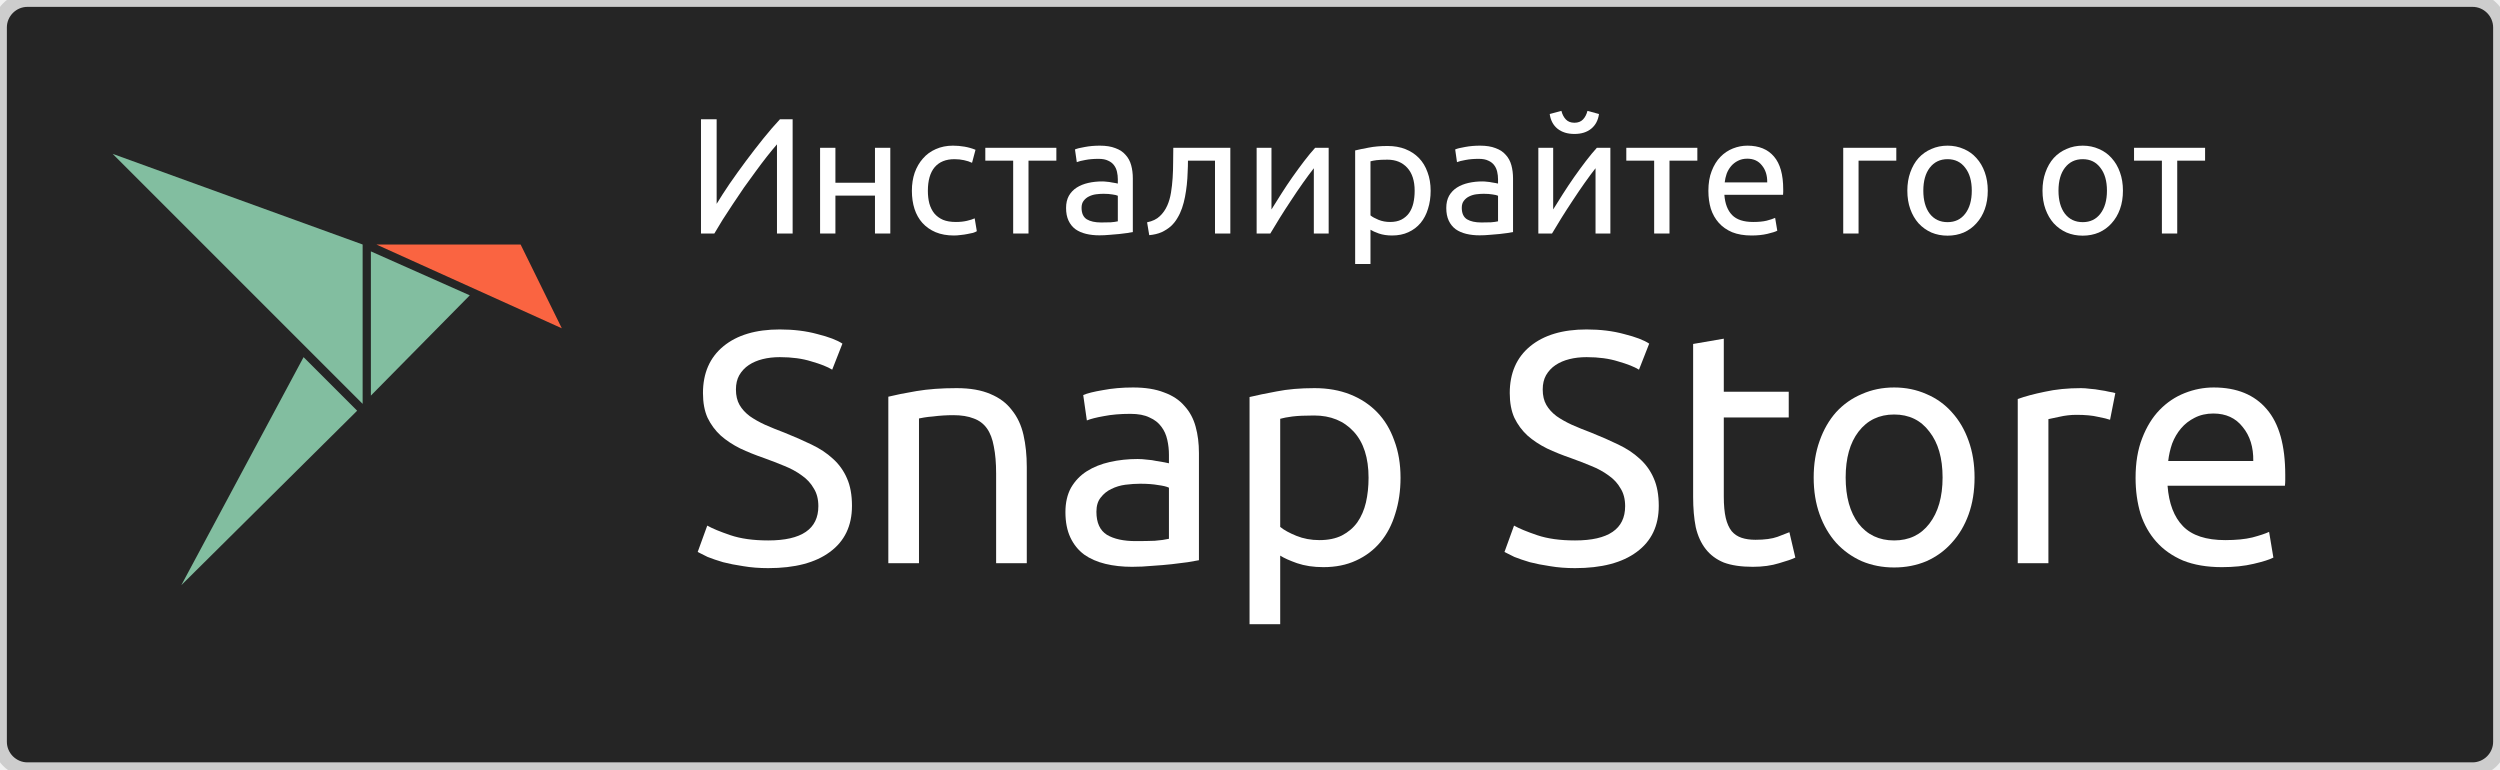
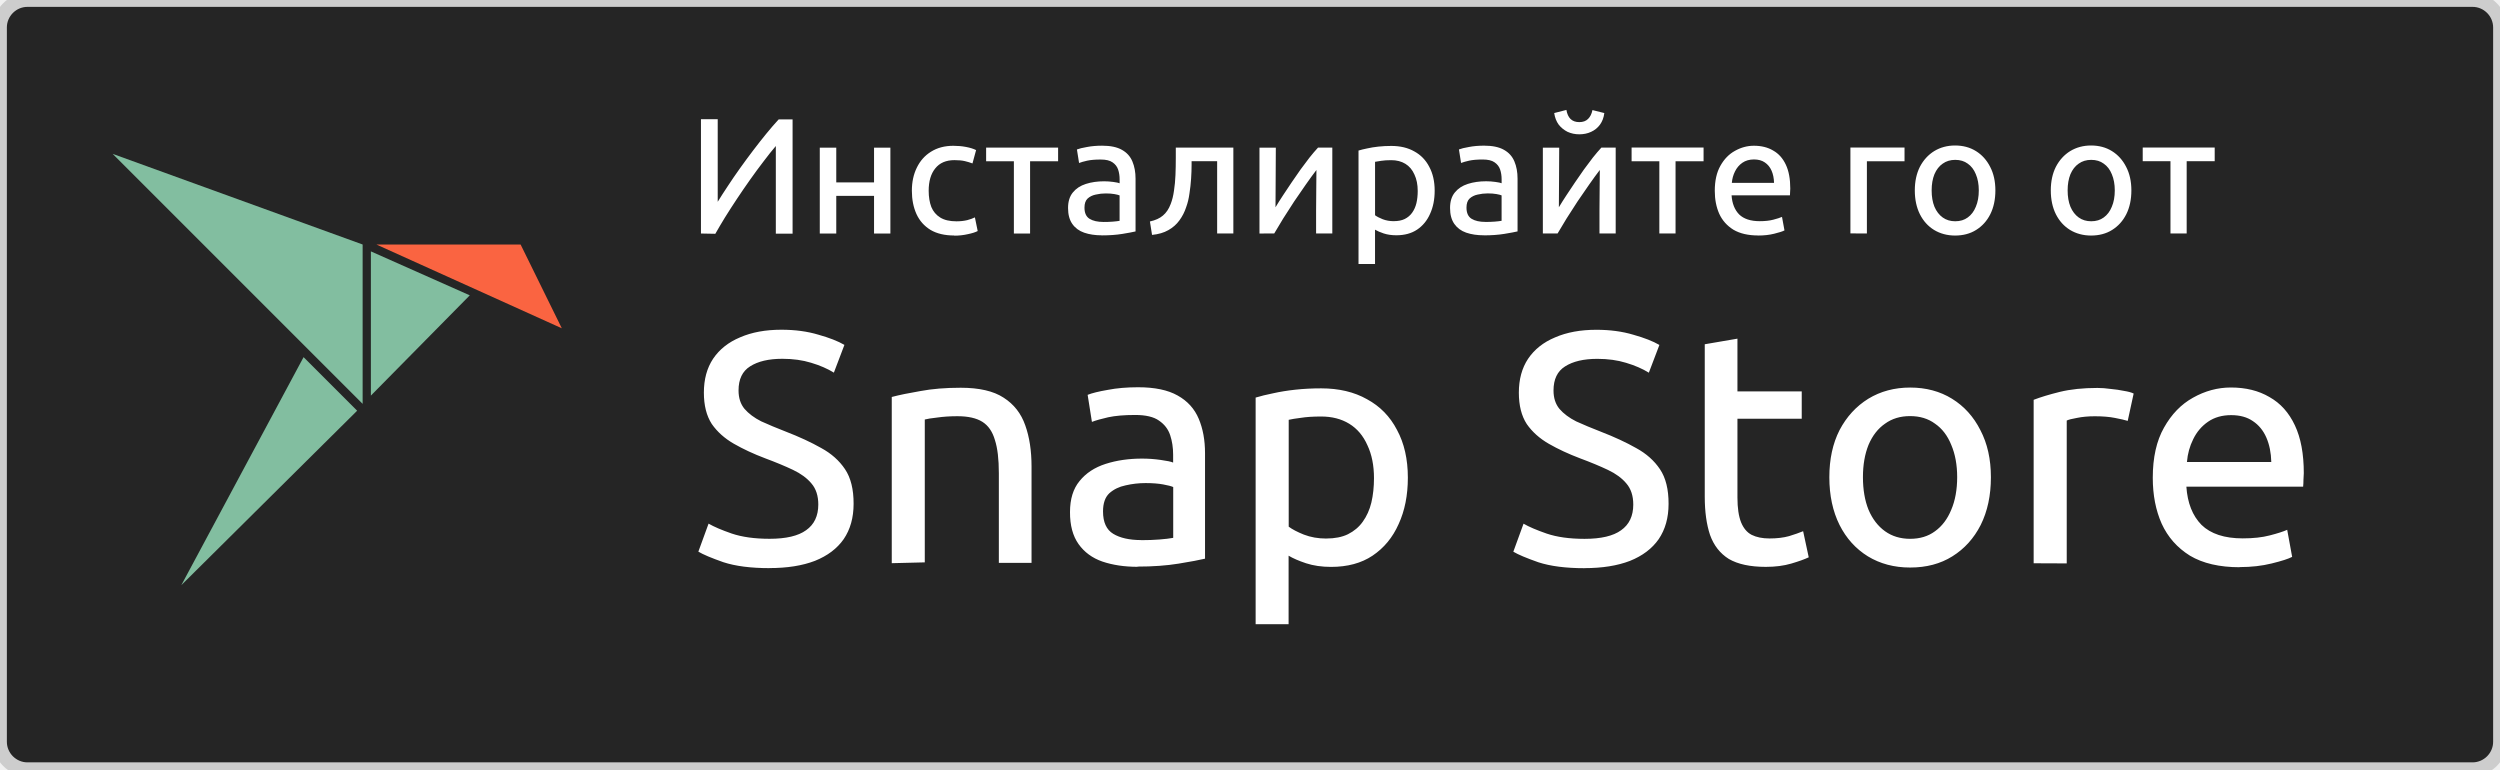
- <svg xmlns="http://www.w3.org/2000/svg" width="182" height="56" version="1.1" viewBox="0 0 182 56" xml:space="preserve">
-   <style type="text/css">.st3{fill:#fff}.st4{font-family:'Ubuntu'}</style>
-   <g id="Black-badge">
-     <path id="Rectangle-path" d="M2 0h178c1.1 0 2 .9 2 2v52c0 1.1-.9 2-2 2H2c-1.1 0-2-.9-2-2V2C0 .9.9 0 2 0z" clip-rule="evenodd" fill="#252525" fill-rule="evenodd" stroke="#cdcdcd" />
-     <g id="logo" transform="translate(8 11)">
-       <path id="body" d="M19 17.8V7.3l7.2 3.2-7.2 7.3zM5.2 31.6L14.1 15l3.9 3.9L5.2 31.6zM.2.2l18.2 6.6v11.6L.2.2z" fill="#82bea0" />
-       <path id="head" d="M29.9 6.8H19.4l13.5 6.1z" fill="#fa6441" />
-     </g>
-     <g class="st3 st4" transform="translate(50 17)" fill="#fff" aria-label="Инсталирайте го от">
-       <path d="m1.032 0v-8.316h1.14v6.156q0.384-0.636 0.936-1.452 0.564-0.816 1.188-1.656 0.636-0.852 1.272-1.644 0.648-0.804 1.212-1.404h0.924v8.316h-1.14v-6.492q-0.336 0.384-0.732 0.888t-0.816 1.08q-0.42 0.564-0.852 1.176-0.42 0.612-0.816 1.212-0.396 0.588-0.744 1.14-0.336 0.552-0.6 0.996z" />
-       <path d="m14.814 0h-1.116v-2.76h-2.88v2.76h-1.116v-6.24h1.116v2.544h2.88v-2.544h1.116z" />
-       <path d="m19.445 0.144q-0.756 0-1.332-0.24-0.564-0.24-0.96-0.672-0.384-0.432-0.576-1.02-0.192-0.6-0.192-1.32t0.204-1.32q0.216-0.6 0.6-1.032 0.384-0.444 0.936-0.684 0.564-0.252 1.248-0.252 0.42 0 0.84 0.072t0.804 0.228l-0.252 0.948q-0.252-0.12-0.588-0.192-0.324-0.072-0.696-0.072-0.936 0-1.44 0.588-0.492 0.588-0.492 1.716 0 0.504 0.108 0.924 0.12 0.42 0.36 0.72 0.252 0.3 0.636 0.468 0.384 0.156 0.936 0.156 0.444 0 0.804-0.084t0.564-0.18l0.156 0.936q-0.096 0.06-0.276 0.12-0.18 0.048-0.408 0.084-0.228 0.048-0.492 0.072-0.252 0.036-0.492 0.036z" />
-       <path d="m26.903-6.24v0.936h-2.028v5.304h-1.116v-5.304h-2.028v-0.936z" />
-       <path d="m30.166-0.804q0.396 0 0.696-0.012 0.312-0.024 0.516-0.072v-1.86q-0.12-0.06-0.396-0.096-0.264-0.048-0.648-0.048-0.252 0-0.54 0.036-0.276 0.036-0.516 0.156-0.228 0.108-0.384 0.312-0.156 0.192-0.156 0.516 0 0.6 0.384 0.84 0.384 0.228 1.044 0.228zm-0.096-5.592q0.672 0 1.128 0.18 0.468 0.168 0.744 0.492 0.288 0.312 0.408 0.756 0.12 0.432 0.12 0.96v3.9q-0.144 0.024-0.408 0.072-0.252 0.036-0.576 0.072t-0.708 0.06q-0.372 0.036-0.744 0.036-0.528 0-0.972-0.108t-0.768-0.336q-0.324-0.24-0.504-0.624t-0.18-0.924q0-0.516 0.204-0.888 0.216-0.372 0.576-0.6t0.84-0.336 1.008-0.108q0.168 0 0.348 0.024 0.18 0.012 0.336 0.048 0.168 0.024 0.288 0.048t0.168 0.036v-0.312q0-0.276-0.06-0.54-0.06-0.276-0.216-0.48-0.156-0.216-0.432-0.336-0.264-0.132-0.696-0.132-0.552 0-0.972 0.084-0.408 0.072-0.612 0.156l-0.132-0.924q0.216-0.096 0.72-0.18 0.504-0.096 1.092-0.096z" />
-       <path d="m36.484-5.304q0 0.396-0.024 0.852-0.012 0.444-0.06 0.9-0.048 0.444-0.132 0.888-0.084 0.432-0.216 0.816-0.132 0.384-0.336 0.72-0.192 0.336-0.48 0.6-0.288 0.252-0.672 0.432-0.384 0.168-0.9 0.216l-0.156-0.936q0.588-0.12 0.924-0.444 0.348-0.324 0.552-0.792 0.18-0.408 0.264-0.924t0.12-1.068q0.036-0.564 0.036-1.128 0.012-0.564 0.012-1.068h4.152v6.24h-1.116v-5.304z" />
-       <path d="m46.727-6.24v6.24h-1.08v-4.752q-0.36 0.456-0.792 1.068-0.432 0.612-0.864 1.272-0.432 0.648-0.828 1.284-0.396 0.636-0.684 1.128h-0.996v-6.24h1.08v4.488q0.312-0.516 0.708-1.128 0.396-0.624 0.816-1.224 0.432-0.612 0.852-1.164 0.432-0.564 0.804-0.972z" />
-       <path d="m52.987-3.108q0-1.092-0.54-1.68t-1.44-0.588q-0.504 0-0.792 0.036-0.276 0.036-0.444 0.084v3.936q0.204 0.168 0.588 0.324 0.384 0.156 0.84 0.156 0.48 0 0.816-0.168 0.348-0.18 0.564-0.48 0.216-0.312 0.312-0.72 0.096-0.42 0.096-0.9zm1.164 0q0 0.708-0.192 1.308-0.18 0.6-0.54 1.032-0.36 0.432-0.888 0.672-0.516 0.24-1.188 0.24-0.54 0-0.96-0.144-0.408-0.144-0.612-0.276v2.496h-1.116v-8.268q0.396-0.096 0.984-0.204 0.6-0.12 1.38-0.12 0.72 0 1.296 0.228t0.984 0.648 0.624 1.032q0.228 0.6 0.228 1.356z" />
-       <path d="m57.845-0.804q0.396 0 0.696-0.012 0.312-0.024 0.516-0.072v-1.86q-0.12-0.06-0.396-0.096-0.264-0.048-0.648-0.048-0.252 0-0.54 0.036-0.276 0.036-0.516 0.156-0.228 0.108-0.384 0.312-0.156 0.192-0.156 0.516 0 0.6 0.384 0.84 0.384 0.228 1.044 0.228zm-0.096-5.592q0.672 0 1.128 0.18 0.468 0.168 0.744 0.492 0.288 0.312 0.408 0.756 0.12 0.432 0.12 0.96v3.9q-0.144 0.024-0.408 0.072-0.252 0.036-0.576 0.072t-0.708 0.06q-0.372 0.036-0.744 0.036-0.528 0-0.972-0.108-0.444-0.108-0.768-0.336-0.324-0.24-0.504-0.624t-0.18-0.924q0-0.516 0.204-0.888 0.216-0.372 0.576-0.6t0.84-0.336q0.48-0.108 1.008-0.108 0.168 0 0.348 0.024 0.18 0.012 0.336 0.048 0.168 0.024 0.288 0.048 0.12 0.024 0.168 0.036v-0.312q0-0.276-0.06-0.54-0.06-0.276-0.216-0.48-0.156-0.216-0.432-0.336-0.264-0.132-0.696-0.132-0.552 0-0.972 0.084-0.408 0.072-0.612 0.156l-0.132-0.924q0.216-0.096 0.72-0.18 0.504-0.096 1.092-0.096z" />
-       <path d="m67.235-6.24v6.24h-1.08v-4.752q-0.36 0.456-0.792 1.068t-0.864 1.272q-0.432 0.648-0.828 1.284t-0.684 1.128h-0.996v-6.24h1.08v4.488q0.312-0.516 0.708-1.128 0.396-0.624 0.816-1.224 0.432-0.612 0.852-1.164 0.432-0.564 0.804-0.972zm-2.616-1.008q-0.756 0-1.236-0.384-0.468-0.384-0.564-1.068l0.852-0.228q0.096 0.384 0.324 0.624t0.624 0.24 0.624-0.24 0.324-0.624l0.84 0.228q-0.096 0.684-0.564 1.068t-1.224 0.384z" />
-       <path d="m73.567-6.24v0.936h-2.028v5.304h-1.116v-5.304h-2.028v-0.936z" />
-       <path d="m74.37-3.108q0-0.828 0.24-1.44 0.24-0.624 0.636-1.032t0.912-0.612q0.516-0.204 1.056-0.204 1.26 0 1.932 0.792 0.672 0.78 0.672 2.388 0 0.072 0 0.192 0 0.108-0.012 0.204h-4.272q0.072 0.972 0.564 1.476 0.492 0.504 1.536 0.504 0.588 0 0.984-0.096 0.408-0.108 0.612-0.204l0.156 0.936q-0.204 0.108-0.72 0.228-0.504 0.12-1.152 0.12-0.816 0-1.416-0.24-0.588-0.252-0.972-0.684t-0.576-1.02q-0.18-0.6-0.18-1.308zm4.284-0.612q0.012-0.756-0.384-1.236-0.384-0.492-1.068-0.492-0.384 0-0.684 0.156-0.288 0.144-0.492 0.384t-0.324 0.552q-0.108 0.312-0.144 0.636z" />
-       <path d="m88.051-5.304h-2.748v5.304h-1.116v-6.24h3.864z" />
-       <path d="m94.71-3.12q0 0.744-0.216 1.344-0.216 0.6-0.612 1.032-0.384 0.432-0.924 0.672-0.54 0.228-1.176 0.228-0.636 0-1.176-0.228-0.54-0.24-0.936-0.672-0.384-0.432-0.6-1.032-0.216-0.6-0.216-1.344 0-0.732 0.216-1.332 0.216-0.612 0.6-1.044 0.396-0.432 0.936-0.66 0.54-0.24 1.176-0.24 0.636 0 1.176 0.24 0.54 0.228 0.924 0.66 0.396 0.432 0.612 1.044 0.216 0.6 0.216 1.332zm-1.164 0q0-1.056-0.48-1.668-0.468-0.624-1.284-0.624-0.816 0-1.296 0.624-0.468 0.612-0.468 1.668t0.468 1.68q0.48 0.612 1.296 0.612 0.816 0 1.284-0.612 0.48-0.624 0.48-1.68z" />
-       <path d="m104.55-3.12q0 0.744-0.216 1.344t-0.612 1.032q-0.384 0.432-0.924 0.672-0.54 0.228-1.176 0.228t-1.176-0.228q-0.54-0.24-0.936-0.672-0.384-0.432-0.6-1.032-0.216-0.6-0.216-1.344 0-0.732 0.216-1.332 0.216-0.612 0.6-1.044 0.396-0.432 0.936-0.66 0.54-0.24 1.176-0.24t1.176 0.24q0.54 0.228 0.924 0.66 0.396 0.432 0.612 1.044 0.216 0.6 0.216 1.332zm-1.164 0q0-1.056-0.48-1.668-0.468-0.624-1.284-0.624t-1.296 0.624q-0.468 0.612-0.468 1.668t0.468 1.68q0.48 0.612 1.296 0.612t1.284-0.612q0.48-0.624 0.48-1.68z" />
-       <path d="m110.53-6.24v0.936h-2.028v5.304h-1.116v-5.304h-2.028v-0.936z" />
-     </g>
-     <g class="st3 st4" transform="translate(50 41)" fill="#fff" aria-label="Snap Store">
-       <path d="m5.928-1.656q3.648 0 3.648-2.496 0-0.768-0.336-1.296-0.312-0.552-0.864-0.936-0.552-0.408-1.272-0.696-0.696-0.288-1.488-0.576-0.912-0.312-1.728-0.696-0.816-0.408-1.416-0.936-0.6-0.552-0.96-1.296-0.336-0.744-0.336-1.8 0-2.184 1.488-3.408t4.104-1.224q1.512 0 2.736 0.336 1.248 0.312 1.824 0.696l-0.744 1.896q-0.504-0.312-1.512-0.6-0.984-0.312-2.304-0.312-0.672 0-1.248 0.144t-1.008 0.432-0.696 0.744q-0.24 0.432-0.24 1.032 0 0.672 0.264 1.128t0.744 0.816q0.48 0.336 1.104 0.624 0.648 0.288 1.416 0.576 1.08 0.432 1.968 0.864 0.912 0.432 1.56 1.032 0.672 0.6 1.032 1.44 0.36 0.816 0.36 1.992 0 2.184-1.608 3.36-1.584 1.176-4.488 1.176-0.984 0-1.824-0.144-0.816-0.12-1.464-0.288-0.648-0.192-1.128-0.384-0.456-0.216-0.72-0.36l0.696-1.92q0.552 0.312 1.68 0.696t2.76 0.384z" />
-       <path d="m14.67-12.12q0.768-0.192 2.04-0.408t2.928-0.216q1.488 0 2.472 0.432 0.984 0.408 1.56 1.176 0.6 0.744 0.84 1.8t0.24 2.328v7.008h-2.232v-6.528q0-1.152-0.168-1.968-0.144-0.816-0.504-1.32t-0.96-0.72q-0.6-0.24-1.488-0.24-0.36 0-0.744 0.024t-0.744 0.072q-0.336 0.024-0.624 0.072-0.264 0.048-0.384 0.072v10.536h-2.232z" />
-       <path d="m32.675-1.608q0.792 0 1.392-0.024 0.624-0.048 1.032-0.144v-3.72q-0.24-0.12-0.792-0.192-0.528-0.096-1.296-0.096-0.504 0-1.08 0.072-0.552 0.072-1.032 0.312-0.456 0.216-0.768 0.624-0.312 0.384-0.312 1.032 0 1.2 0.768 1.68 0.768 0.456 2.088 0.456zm-0.192-11.184q1.344 0 2.256 0.36 0.936 0.336 1.488 0.984 0.576 0.624 0.816 1.512 0.24 0.864 0.24 1.92v7.8q-0.288 0.048-0.816 0.144-0.504 0.072-1.152 0.144t-1.416 0.12q-0.744 0.072-1.488 0.072-1.056 0-1.944-0.216t-1.536-0.672q-0.648-0.48-1.008-1.248t-0.36-1.848q0-1.032 0.408-1.776 0.432-0.744 1.152-1.2t1.68-0.672 2.016-0.216q0.336 0 0.696 0.048 0.36 0.024 0.672 0.096 0.336 0.048 0.576 0.096t0.336 0.072v-0.624q0-0.552-0.12-1.08-0.12-0.552-0.432-0.96-0.312-0.432-0.864-0.672-0.528-0.264-1.392-0.264-1.104 0-1.944 0.168-0.816 0.144-1.224 0.312l-0.264-1.848q0.432-0.192 1.44-0.36 1.008-0.192 2.184-0.192z" />
-       <path d="m49.631-6.216q0-2.184-1.08-3.36t-2.88-1.176q-1.008 0-1.584 0.072-0.552 0.072-0.888 0.168v7.872q0.408 0.336 1.176 0.648t1.68 0.312q0.96 0 1.632-0.336 0.696-0.36 1.128-0.96 0.432-0.624 0.624-1.44 0.192-0.84 0.192-1.8zm2.328 0q0 1.416-0.384 2.616-0.36 1.2-1.08 2.064t-1.776 1.344q-1.032 0.48-2.376 0.48-1.08 0-1.92-0.288-0.816-0.288-1.224-0.552v4.992h-2.232v-16.536q0.792-0.192 1.968-0.408 1.2-0.24 2.76-0.24 1.44 0 2.592 0.456t1.968 1.296 1.248 2.064q0.456 1.2 0.456 2.712z" />
-       <path d="m64.662-1.656q3.648 0 3.648-2.496 0-0.768-0.336-1.296-0.312-0.552-0.864-0.936-0.552-0.408-1.272-0.696-0.696-0.288-1.488-0.576-0.912-0.312-1.728-0.696-0.816-0.408-1.416-0.936-0.6-0.552-0.96-1.296-0.336-0.744-0.336-1.8 0-2.184 1.488-3.408t4.104-1.224q1.512 0 2.736 0.336 1.248 0.312 1.824 0.696l-0.744 1.896q-0.504-0.312-1.512-0.6-0.984-0.312-2.304-0.312-0.672 0-1.248 0.144t-1.008 0.432-0.696 0.744q-0.24 0.432-0.24 1.032 0 0.672 0.264 1.128t0.744 0.816q0.48 0.336 1.104 0.624 0.648 0.288 1.416 0.576 1.08 0.432 1.968 0.864 0.912 0.432 1.56 1.032 0.672 0.6 1.032 1.44 0.36 0.816 0.36 1.992 0 2.184-1.608 3.36-1.584 1.176-4.488 1.176-0.984 0-1.824-0.144-0.816-0.12-1.464-0.288-0.648-0.192-1.128-0.384-0.456-0.216-0.72-0.36l0.696-1.92q0.552 0.312 1.68 0.696t2.76 0.384z" />
-       <path d="m75.492-12.48h4.728v1.872h-4.728v5.76q0 0.936 0.144 1.56 0.144 0.6 0.432 0.96 0.288 0.336 0.72 0.48t1.008 0.144q1.008 0 1.608-0.216 0.624-0.24 0.864-0.336l0.432 1.848q-0.336 0.168-1.176 0.408-0.84 0.264-1.92 0.264-1.272 0-2.112-0.312-0.816-0.336-1.32-0.984t-0.72-1.584q-0.192-0.96-0.192-2.208v-11.136l2.232-0.384z" />
-       <path d="m93.748-6.24q0 1.488-0.432 2.688t-1.224 2.064q-0.768 0.864-1.848 1.344-1.08 0.456-2.352 0.456t-2.352-0.456q-1.08-0.48-1.872-1.344-0.768-0.864-1.2-2.064t-0.432-2.688q0-1.464 0.432-2.664 0.432-1.224 1.2-2.088 0.792-0.864 1.872-1.32 1.08-0.48 2.352-0.48t2.352 0.48q1.08 0.456 1.848 1.32 0.792 0.864 1.224 2.088 0.432 1.2 0.432 2.664zm-2.328 0q0-2.112-0.96-3.336-0.936-1.248-2.568-1.248t-2.592 1.248q-0.936 1.224-0.936 3.336t0.936 3.36q0.96 1.224 2.592 1.224t2.568-1.224q0.96-1.248 0.96-3.36z" />
-       <path d="m101.5-12.744q0.288 0 0.648 0.048 0.384 0.024 0.744 0.096 0.36 0.048 0.648 0.12 0.312 0.048 0.456 0.096l-0.384 1.944q-0.264-0.096-0.888-0.216-0.6-0.144-1.56-0.144-0.624 0-1.248 0.144-0.6 0.12-0.792 0.168v10.488h-2.232v-11.952q0.792-0.288 1.968-0.528 1.176-0.264 2.64-0.264z" />
-       <path d="m105.47-6.216q0-1.656 0.48-2.88 0.48-1.248 1.272-2.064t1.824-1.224 2.112-0.408q2.52 0 3.864 1.584 1.344 1.56 1.344 4.776 0 0.144 0 0.384 0 0.216-0.024 0.408h-8.544q0.144 1.944 1.128 2.952t3.072 1.008q1.176 0 1.968-0.192 0.816-0.216 1.224-0.408l0.312 1.872q-0.408 0.216-1.44 0.456-1.008 0.24-2.304 0.24-1.632 0-2.832-0.48-1.176-0.504-1.944-1.368t-1.152-2.04q-0.36-1.2-0.36-2.616zm8.568-1.224q0.024-1.512-0.768-2.472-0.768-0.984-2.136-0.984-0.768 0-1.368 0.312-0.576 0.288-0.984 0.768t-0.648 1.104q-0.216 0.624-0.288 1.272z" />
+ <svg xmlns="http://www.w3.org/2000/svg" id="a" enable-background="new 0 0 182 56" version="1.1" viewBox="0 0 182 56">
+   <style id="b" type="text/css">.st0 {
+             fill-rule: evenodd;
+             clip-rule: evenodd;
+             fill: #252525;
+             stroke: #CDCDCD;
+         }
+ 
+         .st1 {
+             fill: #82BEA0;
+         }
+ 
+         .st2 {
+             fill: #FA6441;
+         }
+ 
+         .st3 {
+             fill: #FFFFFF;
+         }
+ 
+         .st4 {
+             font-family: 'Ubuntu';
+         }
+ 
+         .st5 {
+             font-size: 12px;
+             font-weight: 500;
+         }
+ 
+         .st6 {
+             font-size: 24px;
+             font-weight: 500;
+         }</style>
+   <g id="e">
+     <g id="f">
+       <path id="g" class="st0" d="M2 0h178c1.1 0 2 .9 2 2v52c0 1.1-.9 2-2 2H2c-1.1 0-2-.9-2-2V2C0 .9.9 0 2 0z" />
+       <g id="h" transform="translate(8 11)">
+         <path id="i" class="st1" d="M19 17.8V7.3l7.2 3.2-7.2 7.3zM5.2 31.6L14.1 15l3.9 3.9L5.2 31.6zM.2.2l18.2 6.6v11.6L.2.2z" />
+         <path id="j" class="st2" d="M29.9 6.8H19.4l13.5 6.1z" />
+       </g>
+       <path id="k" class="st3 st4 st5" transform="translate(50,17)" d="m1.03 0v-8.32h1.22v6.01q0.324-0.528 0.732-1.14 0.408-0.624 0.876-1.28 0.48-0.672 0.972-1.32t0.96-1.22q0.48-0.588 0.9-1.04h1.01v8.32h-1.22v-6.38q-0.42 0.492-0.9 1.13-0.48 0.624-0.972 1.32t-0.96 1.4-0.876 1.36q-0.396 0.648-0.696 1.18zm8.65 0v-6.25h1.2v2.53h2.75v-2.53h1.19v6.25h-1.19v-2.74h-2.75v2.74zm9.79 0.144q-1.04 0-1.73-0.408-0.684-0.42-1.02-1.15-0.336-0.744-0.336-1.7 0-0.948 0.36-1.68 0.36-0.744 1.03-1.16 0.684-0.432 1.63-0.432 0.492 0 0.924 0.084 0.444 0.084 0.732 0.228l-0.264 0.972q-0.252-0.096-0.552-0.168t-0.756-0.072q-0.924 0-1.4 0.6-0.48 0.588-0.48 1.63 0 0.672 0.192 1.18 0.204 0.492 0.648 0.768t1.18 0.276q0.42 0 0.78-0.084 0.36-0.096 0.564-0.204l0.204 0.996q-0.252 0.132-0.72 0.228-0.468 0.108-0.984 0.108zm4.34-0.144v-5.26h-2.02v-0.996h5.24v0.996h-2.04v5.26zm6.4 0.132q-0.72 0-1.28-0.192-0.552-0.192-0.864-0.636t-0.312-1.16q0-0.708 0.348-1.13 0.348-0.432 0.948-0.624t1.33-0.192q0.336 0 0.672 0.048 0.348 0.048 0.456 0.096v-0.288q0-0.384-0.108-0.708t-0.408-0.528q-0.288-0.204-0.864-0.204-0.6 0-0.984 0.084-0.372 0.084-0.588 0.168l-0.156-0.984q0.24-0.096 0.732-0.18 0.492-0.096 1.1-0.096 0.912 0 1.44 0.3 0.54 0.3 0.768 0.852 0.228 0.54 0.228 1.25v3.84q-0.3 0.072-0.96 0.18t-1.5 0.108zm0.12-0.972q0.372 0 0.672-0.024 0.312-0.024 0.504-0.06v-1.85q-0.108-0.048-0.372-0.096t-0.636-0.048-0.732 0.084q-0.348 0.072-0.588 0.288-0.228 0.216-0.228 0.66 0 0.588 0.372 0.816t1.01 0.228zm3.54 0.948-0.156-0.984q0.6-0.132 0.948-0.432 0.36-0.3 0.564-0.84 0.168-0.432 0.24-0.972 0.084-0.54 0.108-1.14 0.024-0.612 0.024-1.25v-0.744h4.19v6.25h-1.18v-5.26h-1.86v0.264q0 0.456-0.036 1.01-0.036 0.54-0.12 1.08-0.072 0.54-0.24 0.996-0.168 0.516-0.492 0.96-0.312 0.432-0.804 0.708-0.48 0.276-1.19 0.348zm7.82-0.108v-6.25h1.19q0 1.22-0.012 2.34t-0.012 2q0.252-0.42 0.552-0.876t0.624-0.936 0.648-0.936q0.336-0.456 0.648-0.864 0.324-0.408 0.624-0.732h1.04v6.25h-1.18q0-0.84 0-1.67 0.012-0.828 0.012-1.58 0.012-0.756 0.012-1.37-0.36 0.468-0.78 1.07-0.408 0.588-0.84 1.22-0.42 0.636-0.804 1.25-0.372 0.6-0.648 1.08zm7.21 2.22v-8.26q0.276-0.084 0.636-0.156 0.372-0.084 0.816-0.132t0.936-0.048q0.972 0 1.67 0.396 0.708 0.384 1.09 1.12 0.396 0.732 0.396 1.74 0 0.96-0.336 1.69-0.324 0.732-0.948 1.15-0.612 0.408-1.51 0.408-0.504 0-0.912-0.132-0.396-0.132-0.636-0.276v2.5zm2.57-3.12q0.468 0 0.792-0.156 0.336-0.168 0.54-0.456 0.216-0.3 0.312-0.696 0.096-0.408 0.096-0.888 0-0.696-0.24-1.2-0.228-0.516-0.66-0.78t-1.03-0.264q-0.432 0-0.732 0.048-0.288 0.036-0.444 0.072v3.89q0.192 0.144 0.552 0.288 0.372 0.144 0.816 0.144zm6.55 1.03q-0.72 0-1.28-0.192-0.552-0.192-0.864-0.636t-0.312-1.16q0-0.708 0.348-1.13 0.348-0.432 0.948-0.624t1.33-0.192q0.336 0 0.672 0.048 0.348 0.048 0.456 0.096v-0.288q0-0.384-0.108-0.708t-0.408-0.528q-0.288-0.204-0.864-0.204-0.6 0-0.984 0.084-0.372 0.084-0.588 0.168l-0.156-0.984q0.24-0.096 0.732-0.18 0.492-0.096 1.1-0.096 0.912 0 1.44 0.3 0.54 0.3 0.768 0.852 0.228 0.54 0.228 1.25v3.84q-0.3 0.072-0.96 0.18t-1.5 0.108zm0.12-0.972q0.372 0 0.672-0.024 0.312-0.024 0.504-0.06v-1.85q-0.108-0.048-0.372-0.096t-0.636-0.048-0.732 0.084q-0.348 0.072-0.588 0.288-0.228 0.216-0.228 0.66 0 0.588 0.372 0.816t1.01 0.228zm4.18 0.84v-6.25h1.19q0 1.22-0.012 2.34t-0.012 2q0.252-0.42 0.552-0.876t0.624-0.936 0.648-0.936q0.336-0.456 0.648-0.864 0.324-0.408 0.624-0.732h1.04v6.25h-1.18q0-0.84 0-1.67 0.012-0.828 0.012-1.58 0.012-0.756 0.012-1.37-0.36 0.468-0.78 1.07-0.408 0.588-0.84 1.22-0.42 0.636-0.804 1.25-0.372 0.6-0.648 1.08zm2.65-7.22q-0.456 0-0.852-0.18-0.384-0.192-0.648-0.528-0.252-0.348-0.324-0.84l0.888-0.228q0.072 0.432 0.3 0.66 0.24 0.228 0.636 0.228 0.408 0 0.636-0.228 0.24-0.228 0.324-0.648l0.864 0.216q-0.06 0.492-0.312 0.84t-0.648 0.528q-0.384 0.18-0.864 0.18zm5.83 7.22v-5.26h-2.02v-0.996h5.24v0.996h-2.04v5.26zm7.2 0.144q-1.1 0-1.81-0.42-0.696-0.432-1.03-1.16-0.324-0.732-0.324-1.67 0-1.1 0.408-1.82 0.408-0.732 1.06-1.09 0.66-0.372 1.38-0.372 0.816 0 1.4 0.348 0.6 0.336 0.924 1.03 0.324 0.684 0.324 1.74 0 0.108-0.012 0.24 0 0.132-0.012 0.252h-4.25q0.06 0.888 0.552 1.39 0.504 0.492 1.5 0.492 0.576 0 0.984-0.108 0.42-0.108 0.636-0.204l0.18 0.984q-0.204 0.108-0.744 0.24-0.528 0.132-1.16 0.132zm-1.92-3.83h3.07q-0.012-0.504-0.18-0.888t-0.492-0.6q-0.312-0.216-0.792-0.216-0.492 0-0.84 0.24t-0.54 0.636q-0.192 0.384-0.228 0.828zm8.63 3.68v-6.25h3.94v0.996h-2.74v5.26zm7.63 0.156q-0.864 0-1.54-0.408-0.66-0.408-1.03-1.14-0.372-0.744-0.372-1.74 0-0.984 0.372-1.72 0.384-0.732 1.04-1.14 0.672-0.408 1.52-0.408 0.864 0 1.52 0.408t1.03 1.14q0.384 0.732 0.384 1.72 0 0.996-0.372 1.74-0.372 0.732-1.03 1.14-0.648 0.408-1.54 0.408zm0-1.04q0.54 0 0.912-0.276 0.384-0.276 0.588-0.78 0.216-0.504 0.216-1.19 0-0.672-0.216-1.18-0.204-0.504-0.588-0.768-0.372-0.276-0.912-0.276-0.528 0-0.912 0.276-0.384 0.264-0.6 0.768-0.204 0.504-0.204 1.18 0 0.684 0.204 1.19 0.216 0.504 0.6 0.78t0.912 0.276zm9.9 1.04q-0.864 0-1.54-0.408-0.66-0.408-1.03-1.14-0.372-0.744-0.372-1.74 0-0.984 0.372-1.72 0.384-0.732 1.04-1.14 0.672-0.408 1.52-0.408 0.864 0 1.52 0.408t1.03 1.14q0.384 0.732 0.384 1.72 0 0.996-0.372 1.74-0.372 0.732-1.03 1.14-0.648 0.408-1.54 0.408zm0-1.04q0.54 0 0.912-0.276 0.384-0.276 0.588-0.78 0.216-0.504 0.216-1.19 0-0.672-0.216-1.18-0.204-0.504-0.588-0.768-0.372-0.276-0.912-0.276-0.528 0-0.912 0.276-0.384 0.264-0.6 0.768-0.204 0.504-0.204 1.18 0 0.684 0.204 1.19 0.216 0.504 0.6 0.78t0.912 0.276zm5.77 0.888v-5.26h-2.02v-0.996h5.24v0.996h-2.04v5.26z" fill="#fff" aria-label="Инсталирайте го от" />
+       <path id="l" class="st3 st4 st6" transform="translate(50,41)" d="m6.02 0.36q-2.04 0-3.36-0.432-1.3-0.456-1.82-0.768l0.744-2.04q0.576 0.336 1.68 0.72 1.13 0.384 2.76 0.384 1.8 0 2.66-0.624 0.888-0.624 0.888-1.87 0-0.96-0.504-1.54-0.48-0.576-1.34-0.984t-2.02-0.84q-1.27-0.48-2.28-1.06t-1.61-1.44q-0.576-0.888-0.576-2.28 0-1.46 0.672-2.47 0.696-1.03 1.97-1.56 1.27-0.552 3-0.552 1.49 0 2.69 0.36 1.2 0.336 1.9 0.744l-0.768 2.02q-0.696-0.432-1.66-0.72-0.936-0.288-2.09-0.288-1.49 0-2.35 0.552-0.84 0.528-0.84 1.75 0 0.816 0.432 1.34 0.456 0.528 1.22 0.912 0.792 0.36 1.78 0.744 1.49 0.576 2.59 1.2 1.1 0.6 1.73 1.54t0.624 2.52q0 1.51-0.72 2.57-0.72 1.03-2.09 1.58-1.37 0.528-3.31 0.528zm8.9-0.36v-12.1q0.816-0.216 2.09-0.432 1.27-0.24 2.93-0.24 2.02 0 3.12 0.72 1.13 0.72 1.58 2.02 0.456 1.27 0.456 3v7.01h-2.38v-6.53q0-1.54-0.288-2.42-0.264-0.912-0.912-1.32t-1.82-0.408q-0.792 0-1.46 0.096-0.648 0.072-0.912 0.144v10.4zm17.9 0.264q-1.44 0-2.57-0.384-1.1-0.384-1.73-1.27t-0.624-2.33q0-1.42 0.696-2.26 0.696-0.864 1.9-1.25t2.66-0.384q0.672 0 1.34 0.096 0.696 0.096 0.912 0.192v-0.576q0-0.768-0.216-1.42t-0.816-1.06q-0.576-0.408-1.73-0.408-1.2 0-1.97 0.168-0.744 0.168-1.18 0.336l-0.312-1.97q0.48-0.192 1.46-0.36 0.984-0.192 2.21-0.192 1.82 0 2.88 0.6 1.08 0.6 1.54 1.7 0.456 1.08 0.456 2.5v7.68q-0.6 0.144-1.92 0.36t-3 0.216zm0.24-1.94q0.744 0 1.34-0.048 0.624-0.048 1.01-0.12v-3.7q-0.216-0.096-0.744-0.192t-1.27-0.096-1.46 0.168q-0.696 0.144-1.18 0.576-0.456 0.432-0.456 1.32 0 1.18 0.744 1.63t2.02 0.456zm8.35 6.12v-16.5q0.552-0.168 1.27-0.312 0.744-0.168 1.63-0.264t1.87-0.096q1.94 0 3.34 0.792 1.42 0.768 2.18 2.23 0.792 1.46 0.792 3.48 0 1.92-0.672 3.38-0.648 1.46-1.9 2.3-1.22 0.816-3.02 0.816-1.01 0-1.82-0.264-0.792-0.264-1.27-0.552v4.99zm5.14-6.24q0.936 0 1.58-0.312 0.672-0.336 1.08-0.912 0.432-0.6 0.624-1.39 0.192-0.816 0.192-1.78 0-1.39-0.48-2.4-0.456-1.03-1.32-1.56t-2.06-0.528q-0.864 0-1.46 0.096-0.576 0.072-0.888 0.144v7.78q0.384 0.288 1.1 0.576 0.744 0.288 1.63 0.288zm18.8 2.16q-2.04 0-3.36-0.432-1.3-0.456-1.82-0.768l0.744-2.04q0.576 0.336 1.68 0.72 1.13 0.384 2.76 0.384 1.8 0 2.66-0.624 0.888-0.624 0.888-1.87 0-0.96-0.504-1.54-0.48-0.576-1.34-0.984t-2.02-0.84q-1.27-0.48-2.28-1.06t-1.61-1.44q-0.576-0.888-0.576-2.28 0-1.46 0.672-2.47 0.696-1.03 1.97-1.56 1.27-0.552 3-0.552 1.49 0 2.69 0.36 1.2 0.336 1.9 0.744l-0.768 2.02q-0.696-0.432-1.66-0.72-0.936-0.288-2.09-0.288-1.49 0-2.35 0.552-0.84 0.528-0.84 1.75 0 0.816 0.432 1.34 0.456 0.528 1.22 0.912 0.792 0.36 1.78 0.744 1.49 0.576 2.59 1.2 1.1 0.6 1.73 1.54t0.624 2.52q0 1.51-0.72 2.57-0.72 1.03-2.09 1.58-1.37 0.528-3.31 0.528zm13.2-0.096q-1.7 0-2.69-0.576-0.96-0.6-1.37-1.75-0.384-1.15-0.384-2.78v-11.1l2.38-0.408v3.84h4.68v1.99h-4.68v5.74q0 1.13 0.264 1.8 0.264 0.648 0.768 0.912 0.528 0.264 1.3 0.264 0.816 0 1.42-0.168 0.624-0.192 1.03-0.36l0.408 1.9q-0.456 0.216-1.27 0.456t-1.85 0.24zm10.5 0.048q-1.73 0-3.07-0.816-1.32-0.816-2.06-2.28-0.744-1.49-0.744-3.48 0-1.97 0.744-3.43 0.768-1.46 2.09-2.28 1.34-0.816 3.05-0.816 1.73 0 3.05 0.816t2.06 2.28q0.768 1.46 0.768 3.43 0 1.99-0.744 3.48-0.744 1.46-2.06 2.28-1.3 0.816-3.07 0.816zm0-2.09q1.08 0 1.82-0.552 0.768-0.552 1.18-1.56 0.432-1.01 0.432-2.38 0-1.34-0.432-2.35-0.408-1.01-1.18-1.54-0.744-0.552-1.82-0.552-1.06 0-1.82 0.552-0.768 0.528-1.2 1.54-0.408 1.01-0.408 2.35 0 1.37 0.408 2.38 0.432 1.01 1.2 1.56t1.82 0.552zm9 1.78v-11.9q0.744-0.288 1.9-0.576 1.18-0.288 2.74-0.288 0.456 0 0.96 0.072 0.528 0.048 0.984 0.144 0.456 0.072 0.696 0.192l-0.432 1.99q-0.312-0.096-0.936-0.216-0.6-0.12-1.46-0.12-0.72 0-1.3 0.12-0.552 0.096-0.744 0.192v10.4zm15 0.288q-2.21 0-3.62-0.84-1.39-0.864-2.06-2.33-0.648-1.46-0.648-3.34 0-2.21 0.816-3.65 0.816-1.46 2.11-2.18 1.32-0.744 2.76-0.744 1.63 0 2.81 0.696 1.2 0.672 1.85 2.06 0.648 1.37 0.648 3.48 0 0.216-0.024 0.48 0 0.264-0.024 0.504h-8.5q0.12 1.78 1.1 2.78 1.01 0.984 3 0.984 1.15 0 1.97-0.216 0.84-0.216 1.27-0.408l0.36 1.97q-0.408 0.216-1.49 0.48-1.06 0.264-2.33 0.264zm-3.84-7.66h6.14q-0.024-1.01-0.36-1.78t-0.984-1.2q-0.624-0.432-1.58-0.432-0.984 0-1.68 0.48t-1.08 1.27q-0.384 0.768-0.456 1.66z" fill="#fff" aria-label="Snap Store" />
    </g>
  </g>
</svg>
